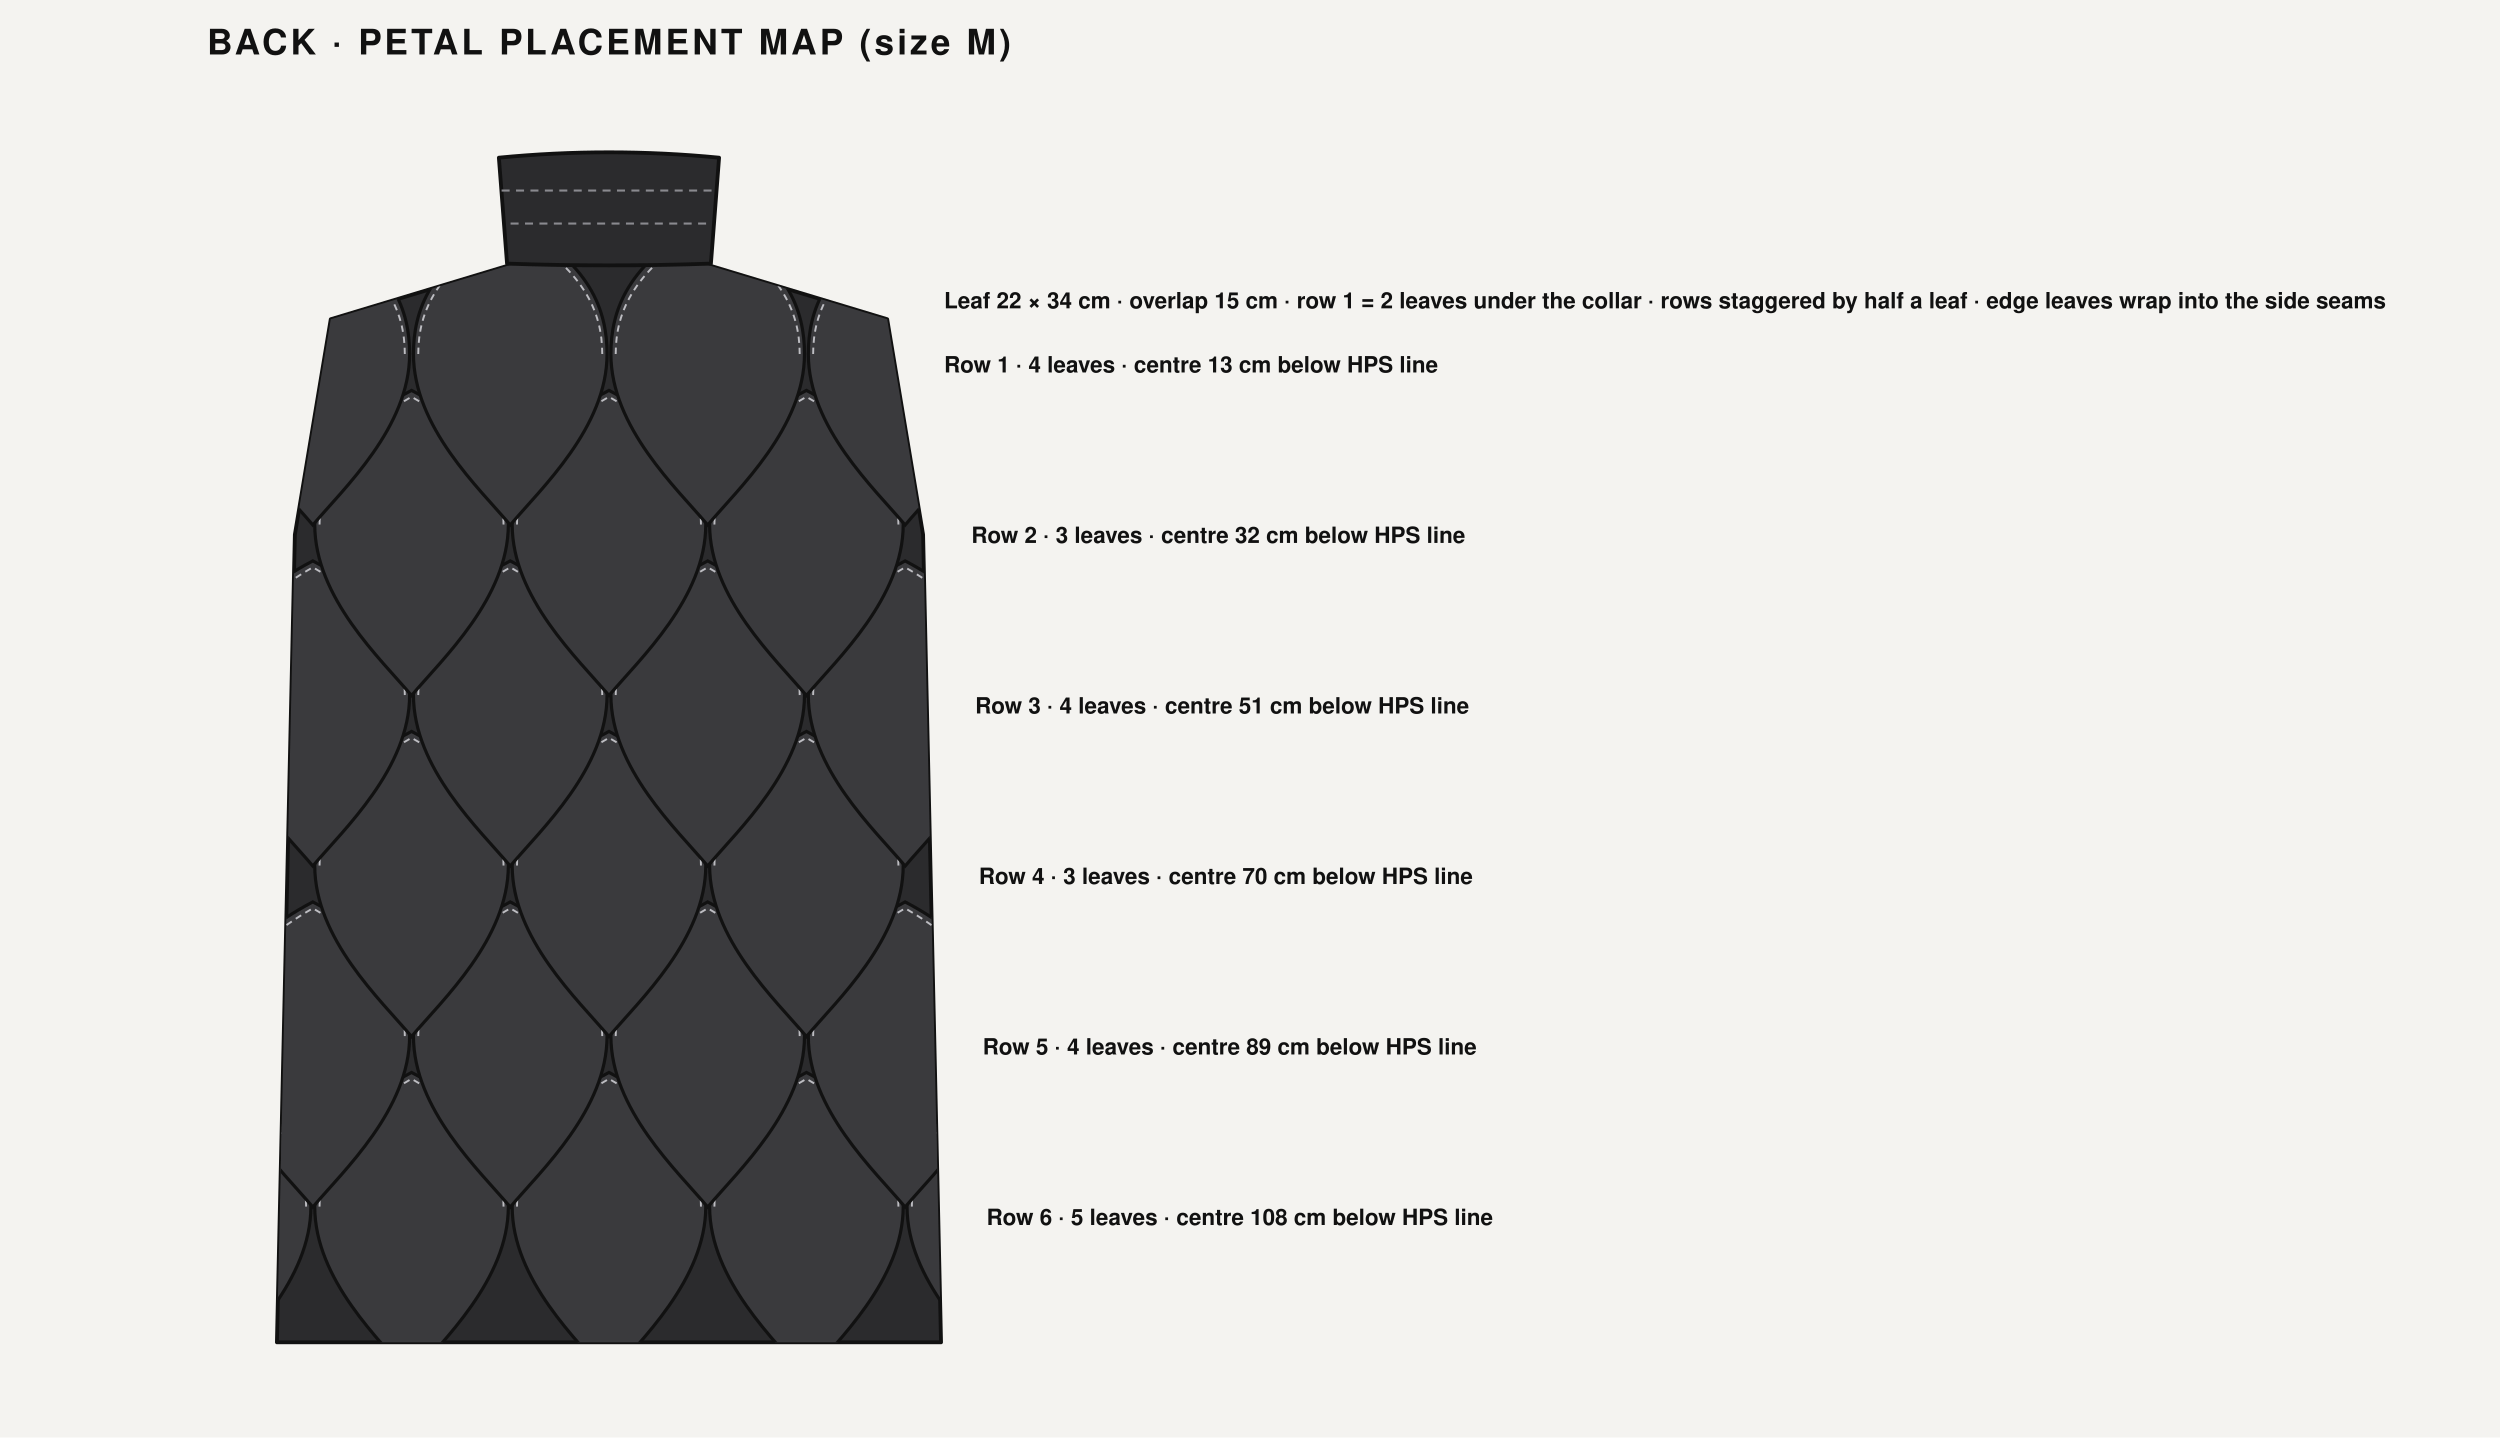
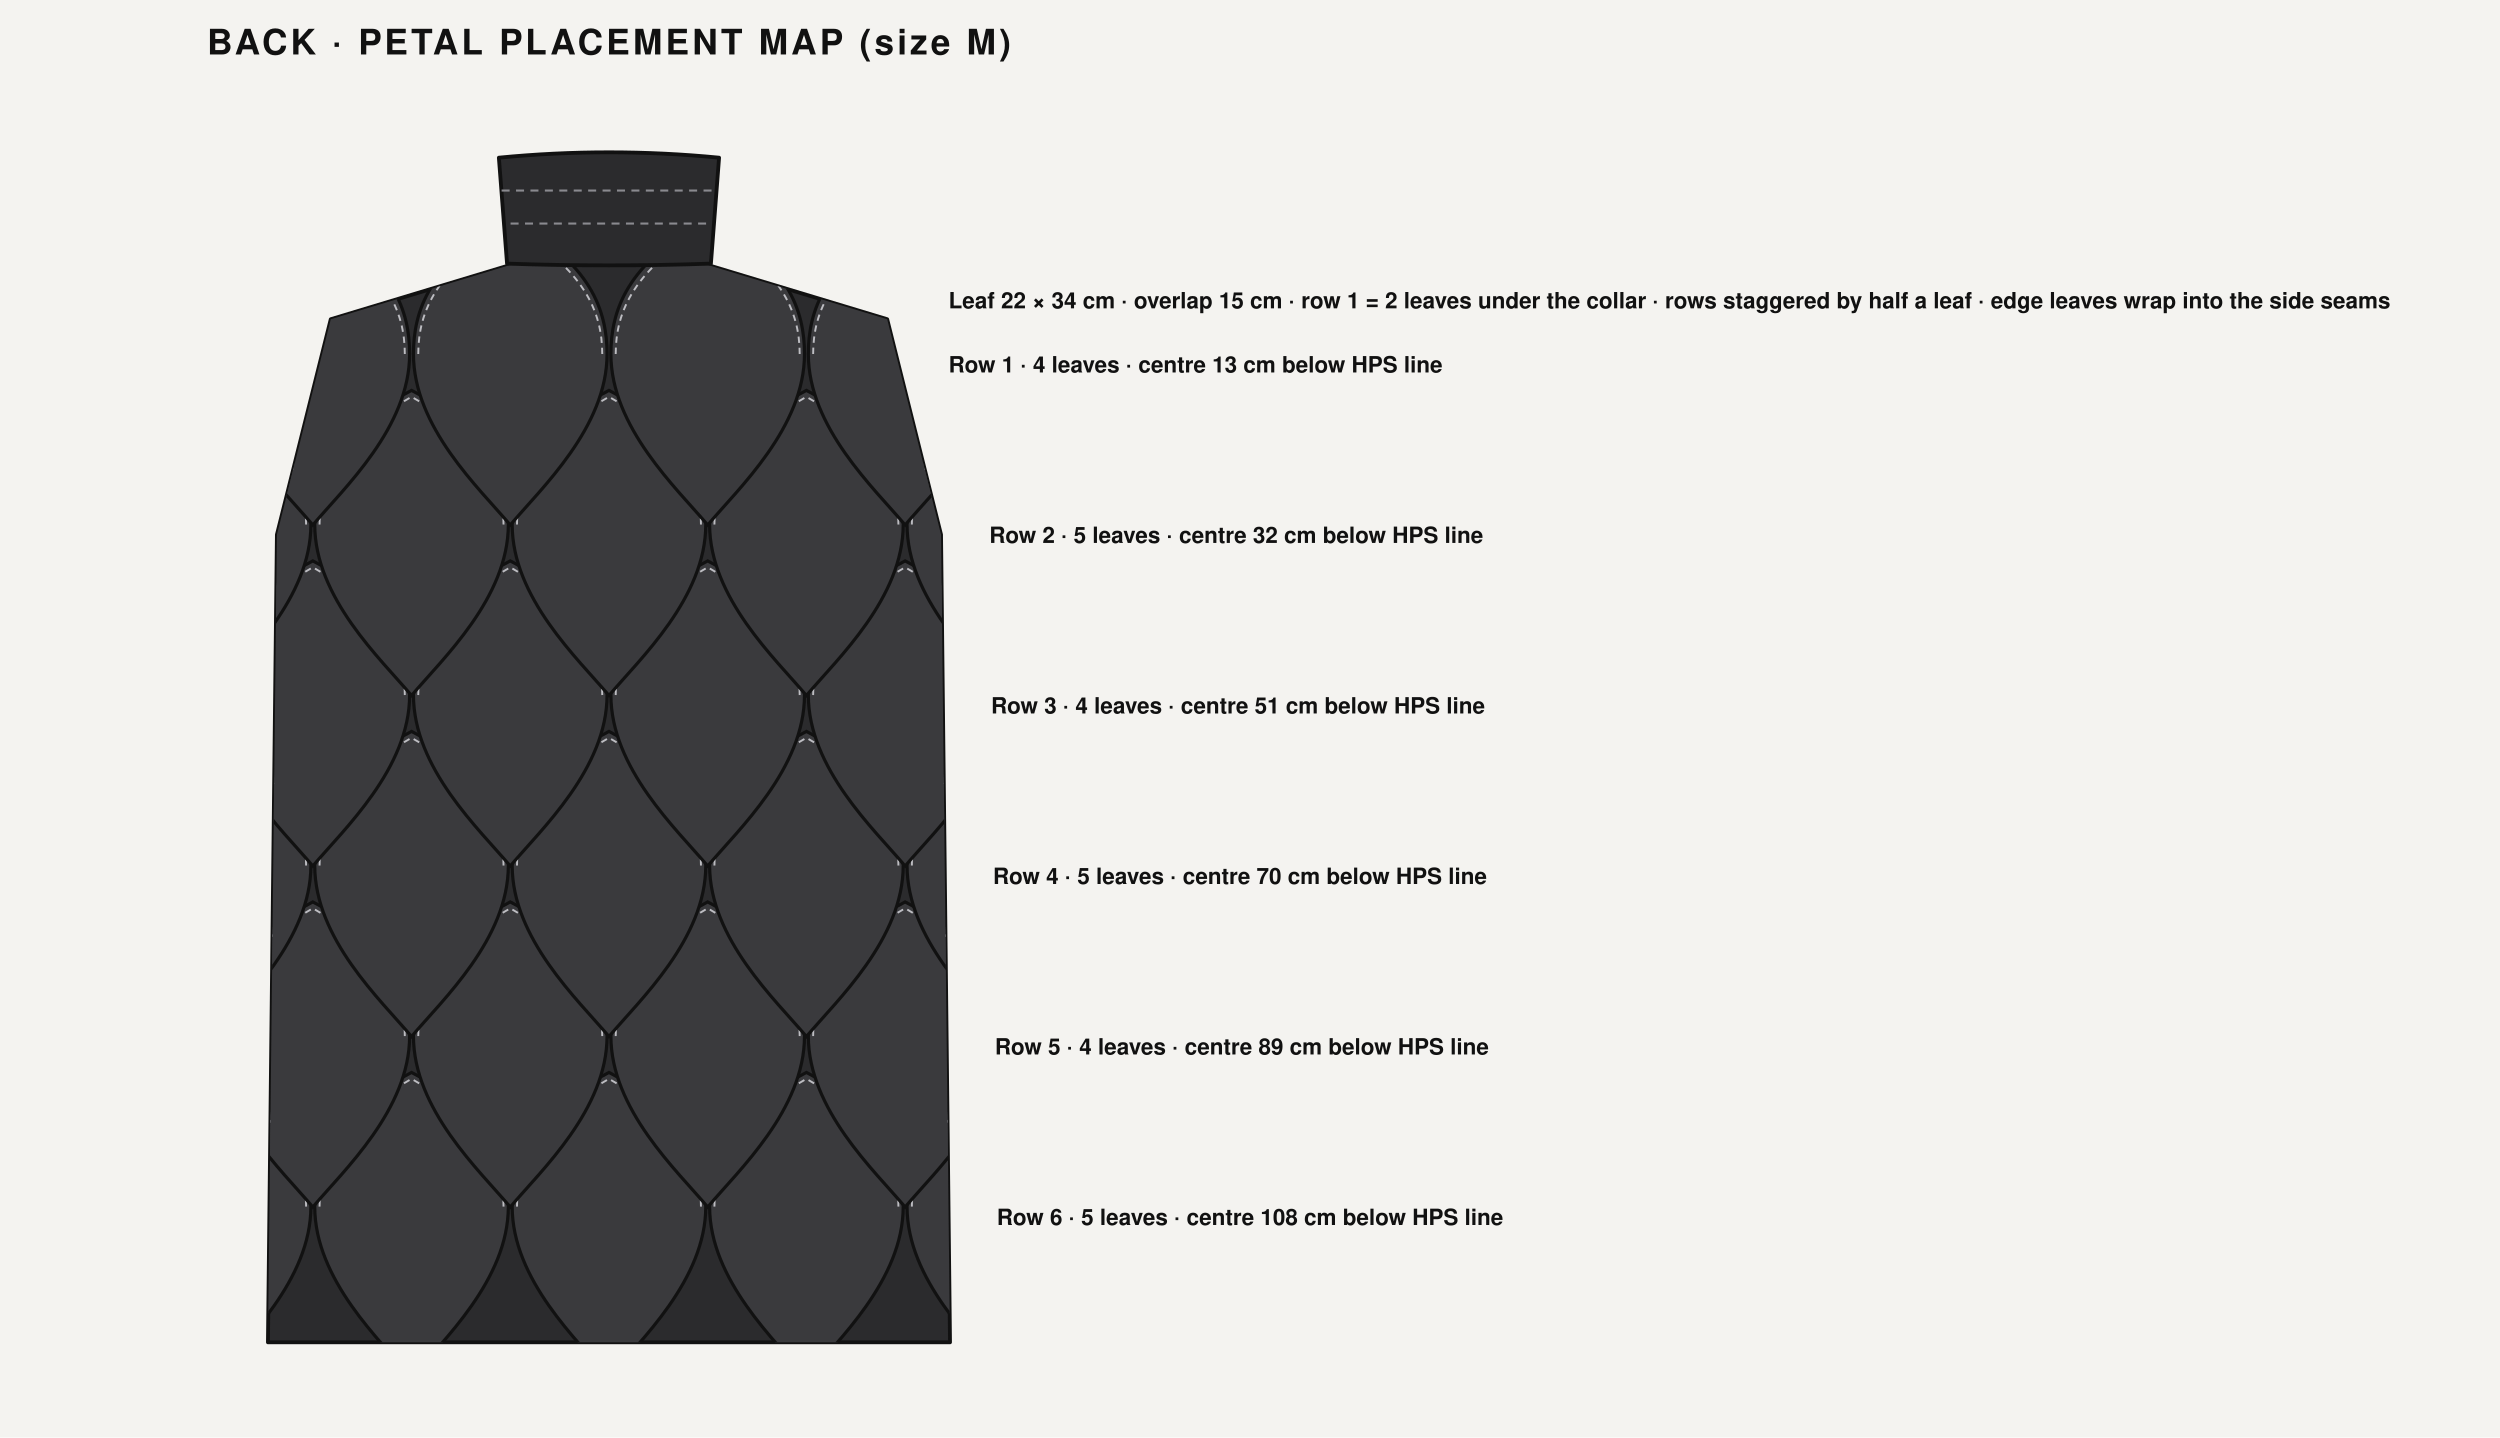
<svg xmlns="http://www.w3.org/2000/svg" width="1560" height="897" viewBox="0 0 1560 897">
  <style>.o{fill:#2b2b2d;stroke:#111;stroke-width:2.6;stroke-linejoin:round} .q{fill:none;stroke:#8a8a8f;stroke-width:1.3;stroke-dasharray:5 4}
.qline{fill:none;stroke:#bdbdc2;stroke-width:1.5;stroke-dasharray:6 4} .pod{fill:#3a3a3d;stroke:#111;stroke-width:2} .att{fill:none;stroke:#bdbdc2;stroke-width:1.2;stroke-dasharray:4 3}
.flap{fill:#333336;stroke:#111;stroke-width:2.2} .snap{fill:#141414;stroke:#6e6e73;stroke-width:1.4} .zip{fill:none;stroke:#bdbdc2;stroke-width:1.5;stroke-dasharray:2 3}
.pk{fill:none;stroke:#d9d9de;stroke-width:3;stroke-linecap:round} .t{font:700 22px Helvetica,Arial;fill:#111;letter-spacing:2px;text-anchor:middle}
.s{font:400 14px Helvetica,Arial;fill:#555;text-anchor:middle} .lab{font:600 13px Helvetica,Arial;fill:#111} .ldr{stroke:#c0392b;stroke-width:1.3;fill:none}
.dim{stroke:#c0392b;stroke-width:1.6;fill:none} .dimt{font:700 14px Helvetica,Arial;fill:#c0392b} .gat{fill:none;stroke:#8a8a8f;stroke-width:1.1}</style>
  <style>.rl{font:600 14px Helvetica,Arial;fill:#111}.o{fill:#2b2b2d;stroke:#111;stroke-width:2.4}</style>
  <rect width="1560" height="897" fill="#f4f3f0" />
  <text class="t" x="380" y="34">BACK · PETAL PLACEMENT MAP (size M)</text>
  <g transform="translate(0,30)">
    <defs>
      <clipPath id="mm">
-         <path d="M587.2,807.6 L576.0,303.6 L553.6,169.2 L433.2,132.8 L326.8,132.8 L206.4,169.2 L184.0,303.6 L172.8,807.6 Z" />
+         <path d="M592.8,807.6 L587.2,303.6 L553.6,169.2 L433.2,132.8 L326.8,132.8 L206.4,169.2 L172.8,303.6 L167.2,807.6 Z" />
      </clipPath>
    </defs>
-     <path class="o" d="M587.2,807.6 L576.0,303.6 L553.6,169.2 L433.2,132.8 L326.8,132.8 L206.4,169.2 L184.0,303.6 L172.8,807.6 Z" />
+     <path class="o" d="M592.8,807.6 L587.2,303.6 L553.6,169.2 L433.2,132.8 L326.8,132.8 L206.4,169.2 L172.8,303.6 L167.2,807.6 Z" />
    <g clip-path="url(#mm)">
      <g>
        <path class="pod" d="M626.4,639.2 C677.1,665.8 686.8,696.3 686.8,722.9 C686.8,768.6 645.7,806.7 626.4,829.6 C607.1,806.7 566.0,768.6 566.0,722.9 C566.0,696.3 575.7,665.8 626.4,639.2 Z" />
        <path class="att" d="M569.0,722.9 C569.0,696.3 580.5,669.6 626.4,643.2 C672.3,669.6 683.8,696.3 683.8,722.9" />
      </g>
    </g>
    <g clip-path="url(#mm)">
      <g>
        <path class="pod" d="M503.2,639.2 C553.9,665.8 563.6,696.3 563.6,722.9 C563.6,768.6 522.5,806.7 503.2,829.6 C483.9,806.7 442.8,768.6 442.8,722.9 C442.8,696.3 452.5,665.8 503.2,639.2 Z" />
        <path class="att" d="M445.8,722.9 C445.8,696.3 457.3,669.6 503.2,643.2 C549.1,669.6 560.6,696.3 560.6,722.9" />
      </g>
    </g>
    <g clip-path="url(#mm)">
      <g>
        <path class="pod" d="M380.0,639.2 C430.7,665.8 440.4,696.3 440.4,722.9 C440.4,768.6 399.3,806.7 380.0,829.6 C360.7,806.7 319.6,768.6 319.6,722.9 C319.6,696.3 329.3,665.8 380.0,639.2 Z" />
        <path class="att" d="M322.6,722.9 C322.6,696.3 334.1,669.6 380.0,643.2 C425.9,669.6 437.4,696.3 437.4,722.9" />
      </g>
    </g>
    <g clip-path="url(#mm)">
      <g>
        <path class="pod" d="M256.8,639.2 C307.5,665.8 317.2,696.3 317.2,722.9 C317.2,768.6 276.1,806.7 256.8,829.6 C237.5,806.7 196.4,768.6 196.4,722.9 C196.4,696.3 206.1,665.8 256.8,639.2 Z" />
        <path class="att" d="M199.4,722.9 C199.4,696.3 210.9,669.6 256.8,643.2 C302.7,669.6 314.2,696.3 314.2,722.9" />
      </g>
    </g>
    <g clip-path="url(#mm)">
      <g>
        <path class="pod" d="M133.6,639.2 C184.3,665.8 194.0,696.3 194.0,722.9 C194.0,768.6 152.9,806.7 133.6,829.6 C114.3,806.7 73.2,768.6 73.2,722.9 C73.2,696.3 82.9,665.8 133.6,639.2 Z" />
        <path class="att" d="M76.2,722.9 C76.2,696.3 87.7,669.6 133.6,643.2 C179.5,669.6 191.0,696.3 191.0,722.9" />
      </g>
    </g>
    <g clip-path="url(#mm)">
      <g>
        <path class="pod" d="M564.8,532.8 C615.5,559.4 625.2,589.9 625.2,616.5 C625.2,662.2 584.1,700.3 564.8,723.2 C545.5,700.3 504.4,662.2 504.4,616.5 C504.4,589.9 514.1,559.4 564.8,532.8 Z" />
        <path class="att" d="M507.4,616.5 C507.4,589.9 518.9,563.2 564.8,536.8 C610.7,563.2 622.2,589.9 622.2,616.5" />
      </g>
    </g>
    <g clip-path="url(#mm)">
      <g>
        <path class="pod" d="M441.6,532.8 C492.3,559.4 502.0,589.9 502.0,616.5 C502.0,662.2 460.9,700.3 441.6,723.2 C422.3,700.3 381.2,662.2 381.2,616.5 C381.2,589.9 390.9,559.4 441.6,532.8 Z" />
        <path class="att" d="M384.2,616.5 C384.2,589.9 395.7,563.2 441.6,536.8 C487.5,563.2 499.0,589.9 499.0,616.5" />
      </g>
    </g>
    <g clip-path="url(#mm)">
      <g>
        <path class="pod" d="M318.4,532.8 C369.1,559.4 378.8,589.9 378.8,616.5 C378.8,662.2 337.7,700.3 318.4,723.2 C299.1,700.3 258.0,662.2 258.0,616.5 C258.0,589.9 267.7,559.4 318.4,532.8 Z" />
        <path class="att" d="M261.0,616.5 C261.0,589.9 272.5,563.2 318.4,536.8 C364.3,563.2 375.8,589.9 375.8,616.5" />
      </g>
    </g>
    <g clip-path="url(#mm)">
      <g>
        <path class="pod" d="M195.2,532.8 C245.9,559.4 255.6,589.9 255.6,616.5 C255.6,662.2 214.5,700.3 195.2,723.2 C175.9,700.3 134.8,662.2 134.8,616.5 C134.8,589.9 144.5,559.4 195.2,532.8 Z" />
        <path class="att" d="M137.8,616.5 C137.8,589.9 149.3,563.2 195.2,536.8 C241.1,563.2 252.6,589.9 252.6,616.5" />
      </g>
    </g>
    <g clip-path="url(#mm)">
      <g>
+         <path class="pod" d="M626.4,426.4 C677.1,453.0 686.8,483.5 686.8,510.1 C686.8,555.8 645.7,593.9 626.4,616.8 C607.1,593.9 566.0,555.8 566.0,510.1 C566.0,483.5 575.7,453.0 626.4,426.4 Z" />
+         <path class="att" d="M569.0,510.1 C569.0,483.5 580.5,456.8 626.4,430.4 C672.3,456.8 683.8,483.5 683.8,510.1" />
+       </g>
+     </g>
+     <g clip-path="url(#mm)">
+       <g>
        <path class="pod" d="M503.2,426.4 C553.9,453.0 563.6,483.5 563.6,510.1 C563.6,555.8 522.5,593.9 503.2,616.8 C483.9,593.9 442.8,555.8 442.8,510.1 C442.8,483.5 452.5,453.0 503.2,426.4 Z" />
        <path class="att" d="M445.8,510.1 C445.8,483.5 457.3,456.8 503.2,430.4 C549.1,456.8 560.6,483.5 560.6,510.1" />
      </g>
    </g>
    <g clip-path="url(#mm)">
      <g>
        <path class="pod" d="M380.0,426.4 C430.7,453.0 440.4,483.5 440.4,510.1 C440.4,555.8 399.3,593.9 380.0,616.8 C360.7,593.9 319.6,555.8 319.6,510.1 C319.6,483.5 329.3,453.0 380.0,426.4 Z" />
        <path class="att" d="M322.6,510.1 C322.6,483.5 334.1,456.8 380.0,430.4 C425.9,456.8 437.4,483.5 437.4,510.1" />
      </g>
    </g>
    <g clip-path="url(#mm)">
      <g>
        <path class="pod" d="M256.8,426.4 C307.5,453.0 317.2,483.5 317.2,510.1 C317.2,555.8 276.1,593.9 256.8,616.8 C237.5,593.9 196.4,555.8 196.4,510.1 C196.4,483.5 206.1,453.0 256.8,426.4 Z" />
        <path class="att" d="M199.4,510.1 C199.4,483.5 210.9,456.8 256.8,430.4 C302.7,456.8 314.2,483.5 314.2,510.1" />
+       </g>
+     </g>
+     <g clip-path="url(#mm)">
+       <g>
+         <path class="pod" d="M133.6,426.4 C184.3,453.0 194.0,483.5 194.0,510.1 C194.0,555.8 152.9,593.9 133.6,616.8 C114.3,593.9 73.2,555.8 73.2,510.1 C73.2,483.5 82.9,453.0 133.6,426.4 Z" />
+         <path class="att" d="M76.2,510.1 C76.2,483.5 87.7,456.8 133.6,430.4 C179.5,456.8 191.0,483.5 191.0,510.1" />
      </g>
    </g>
    <g clip-path="url(#mm)">
      <g>
        <path class="pod" d="M564.8,320.0 C615.5,346.6 625.2,377.1 625.2,403.7 C625.2,449.4 584.1,487.5 564.8,510.4 C545.5,487.5 504.4,449.4 504.4,403.7 C504.4,377.1 514.1,346.6 564.8,320.0 Z" />
        <path class="att" d="M507.4,403.7 C507.4,377.1 518.9,350.4 564.8,324.0 C610.7,350.4 622.2,377.1 622.2,403.7" />
      </g>
    </g>
    <g clip-path="url(#mm)">
      <g>
        <path class="pod" d="M441.6,320.0 C492.3,346.6 502.0,377.1 502.0,403.7 C502.0,449.4 460.9,487.5 441.6,510.4 C422.3,487.5 381.2,449.4 381.2,403.7 C381.2,377.1 390.9,346.6 441.6,320.0 Z" />
        <path class="att" d="M384.2,403.7 C384.2,377.1 395.7,350.4 441.6,324.0 C487.5,350.4 499.0,377.1 499.0,403.7" />
      </g>
    </g>
    <g clip-path="url(#mm)">
      <g>
        <path class="pod" d="M318.4,320.0 C369.1,346.6 378.8,377.1 378.8,403.7 C378.8,449.4 337.7,487.5 318.4,510.4 C299.1,487.5 258.0,449.4 258.0,403.7 C258.0,377.1 267.7,346.6 318.4,320.0 Z" />
        <path class="att" d="M261.0,403.7 C261.0,377.1 272.5,350.4 318.4,324.0 C364.3,350.4 375.8,377.1 375.8,403.7" />
      </g>
    </g>
    <g clip-path="url(#mm)">
      <g>
        <path class="pod" d="M195.2,320.0 C245.9,346.6 255.6,377.1 255.6,403.7 C255.6,449.4 214.5,487.5 195.2,510.4 C175.9,487.5 134.8,449.4 134.8,403.7 C134.8,377.1 144.5,346.6 195.2,320.0 Z" />
        <path class="att" d="M137.8,403.7 C137.8,377.1 149.3,350.4 195.2,324.0 C241.1,350.4 252.6,377.1 252.6,403.7" />
      </g>
    </g>
    <g clip-path="url(#mm)">
      <g>
+         <path class="pod" d="M626.4,213.6 C677.1,240.2 686.8,270.7 686.8,297.3 C686.8,343.0 645.7,381.1 626.4,404.0 C607.1,381.1 566.0,343.0 566.0,297.3 C566.0,270.7 575.7,240.2 626.4,213.6 Z" />
+         <path class="att" d="M569.0,297.3 C569.0,270.7 580.5,244.0 626.4,217.6 C672.3,244.0 683.8,270.7 683.8,297.3" />
+       </g>
+     </g>
+     <g clip-path="url(#mm)">
+       <g>
        <path class="pod" d="M503.2,213.6 C553.9,240.2 563.6,270.7 563.6,297.3 C563.6,343.0 522.5,381.1 503.2,404.0 C483.9,381.1 442.8,343.0 442.8,297.3 C442.8,270.7 452.5,240.2 503.2,213.6 Z" />
        <path class="att" d="M445.8,297.3 C445.8,270.7 457.3,244.0 503.2,217.6 C549.1,244.0 560.6,270.7 560.6,297.3" />
      </g>
    </g>
    <g clip-path="url(#mm)">
      <g>
        <path class="pod" d="M380.0,213.6 C430.7,240.2 440.4,270.7 440.4,297.3 C440.4,343.0 399.3,381.1 380.0,404.0 C360.7,381.1 319.6,343.0 319.6,297.3 C319.6,270.7 329.3,240.2 380.0,213.6 Z" />
        <path class="att" d="M322.6,297.3 C322.6,270.7 334.1,244.0 380.0,217.6 C425.9,244.0 437.4,270.7 437.4,297.3" />
      </g>
    </g>
    <g clip-path="url(#mm)">
      <g>
        <path class="pod" d="M256.8,213.6 C307.5,240.2 317.2,270.7 317.2,297.3 C317.2,343.0 276.1,381.1 256.8,404.0 C237.5,381.1 196.4,343.0 196.4,297.3 C196.4,270.7 206.1,240.2 256.8,213.6 Z" />
        <path class="att" d="M199.4,297.3 C199.4,270.7 210.9,244.0 256.8,217.6 C302.7,244.0 314.2,270.7 314.2,297.3" />
+       </g>
+     </g>
+     <g clip-path="url(#mm)">
+       <g>
+         <path class="pod" d="M133.6,213.6 C184.3,240.2 194.0,270.7 194.0,297.3 C194.0,343.0 152.9,381.1 133.6,404.0 C114.3,381.1 73.2,343.0 73.2,297.3 C73.2,270.7 82.9,240.2 133.6,213.6 Z" />
+         <path class="att" d="M76.2,297.3 C76.2,270.7 87.7,244.0 133.6,217.6 C179.5,244.0 191.0,270.7 191.0,297.3" />
      </g>
    </g>
    <g clip-path="url(#mm)">
      <g>
        <path class="pod" d="M564.8,107.2 C615.5,133.8 625.2,164.3 625.2,190.9 C625.2,236.6 584.1,274.7 564.8,297.6 C545.5,274.7 504.4,236.6 504.4,190.9 C504.4,164.3 514.1,133.8 564.8,107.2 Z" />
        <path class="att" d="M507.4,190.9 C507.4,164.3 518.9,137.6 564.8,111.2 C610.7,137.6 622.2,164.3 622.2,190.9" />
      </g>
    </g>
    <g clip-path="url(#mm)">
      <g>
        <path class="pod" d="M441.6,107.2 C492.3,133.8 502.0,164.3 502.0,190.9 C502.0,236.6 460.9,274.7 441.6,297.6 C422.3,274.7 381.2,236.6 381.2,190.9 C381.2,164.3 390.9,133.8 441.6,107.2 Z" />
        <path class="att" d="M384.2,190.9 C384.2,164.3 395.7,137.6 441.6,111.2 C487.5,137.6 499.0,164.3 499.0,190.9" />
      </g>
    </g>
    <g clip-path="url(#mm)">
      <g>
        <path class="pod" d="M318.4,107.2 C369.1,133.8 378.8,164.3 378.8,190.9 C378.8,236.6 337.7,274.7 318.4,297.6 C299.1,274.7 258.0,236.6 258.0,190.9 C258.0,164.3 267.7,133.8 318.4,107.2 Z" />
        <path class="att" d="M261.0,190.9 C261.0,164.3 272.5,137.6 318.4,111.2 C364.3,137.6 375.8,164.3 375.8,190.9" />
      </g>
    </g>
    <g clip-path="url(#mm)">
      <g>
        <path class="pod" d="M195.2,107.2 C245.9,133.8 255.6,164.3 255.6,190.9 C255.6,236.6 214.5,274.7 195.2,297.6 C175.9,274.7 134.8,236.6 134.8,190.9 C134.8,164.3 144.5,133.8 195.2,107.2 Z" />
        <path class="att" d="M137.8,190.9 C137.8,164.3 149.3,137.6 195.2,111.2 C241.1,137.6 252.6,164.3 252.6,190.9" />
      </g>
    </g>
    <path class="o" d="M316.4,134.5 L311.3,68.4 Q380.0,61.7 448.7,68.4 L443.6,134.5 Q380.0,136.7 316.4,134.5 Z" />
    <path class="q" d="M318.6,109.5 L441.4,109.5 M313.0,88.9 L447.0,88.9" />
-     <text class="rl" x="589.1" y="202.4">Row 1 · 4 leaves · centre 13 cm below HPS line</text>
-     <text class="rl" x="606.1" y="308.8">Row 2 · 3 leaves · centre 32 cm below HPS line</text>
-     <text class="rl" x="608.5" y="415.2">Row 3 · 4 leaves · centre 51 cm below HPS line</text>
-     <text class="rl" x="610.8" y="521.6">Row 4 · 3 leaves · centre 70 cm below HPS line</text>
-     <text class="rl" x="613.2" y="628.0">Row 5 · 4 leaves · centre 89 cm below HPS line</text>
-     <text class="rl" x="615.6" y="734.4">Row 6 · 5 leaves · centre 108 cm below HPS line</text>
-     <text class="rl" x="589.1" y="162.4">Leaf 22 × 34 cm · overlap 15 cm · row 1 = 2 leaves under the collar · rows staggered by half a leaf · edge leaves wrap into the side seams</text>
+     <text class="rl" x="591.9" y="202.4">Row 1 · 4 leaves · centre 13 cm below HPS line</text>
+     <text class="rl" x="617.3" y="308.8">Row 2 · 5 leaves · centre 32 cm below HPS line</text>
+     <text class="rl" x="618.4" y="415.2">Row 3 · 4 leaves · centre 51 cm below HPS line</text>
+     <text class="rl" x="619.6" y="521.6">Row 4 · 5 leaves · centre 70 cm below HPS line</text>
+     <text class="rl" x="620.8" y="628.0">Row 5 · 4 leaves · centre 89 cm below HPS line</text>
+     <text class="rl" x="622.0" y="734.4">Row 6 · 5 leaves · centre 108 cm below HPS line</text>
+     <text class="rl" x="591.9" y="162.4">Leaf 22 × 34 cm · overlap 15 cm · row 1 = 2 leaves under the collar · rows staggered by half a leaf · edge leaves wrap into the side seams</text>
  </g>
</svg>
